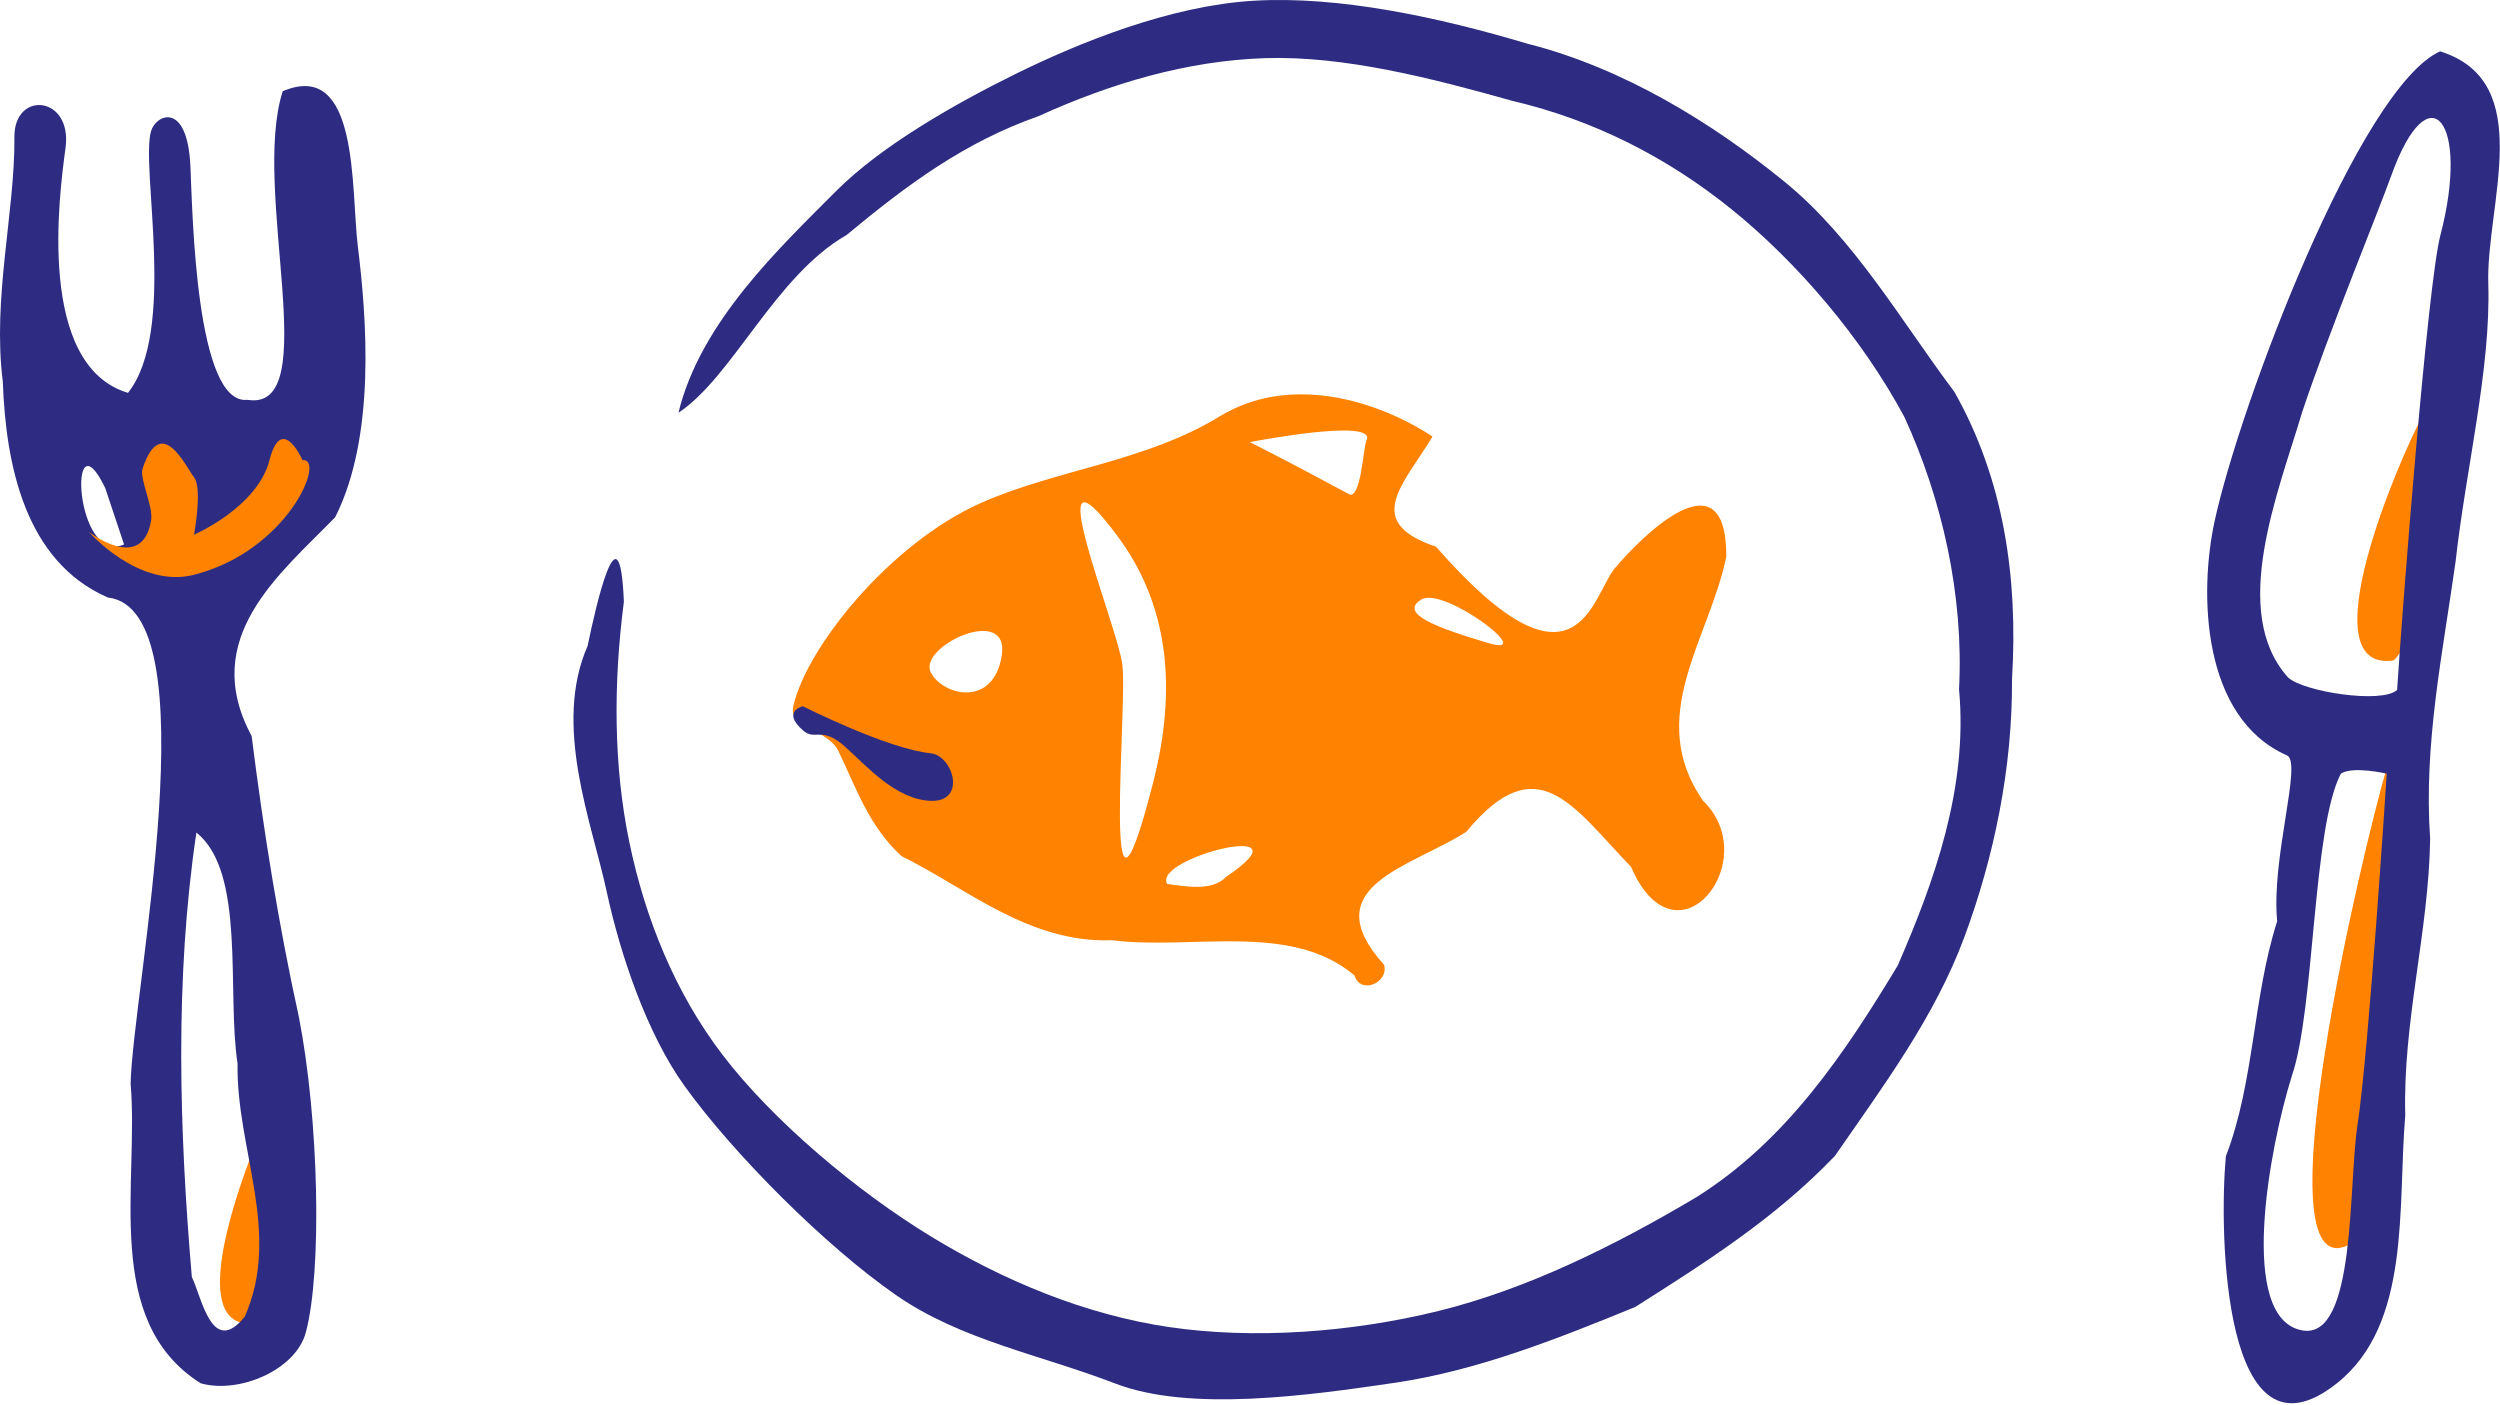
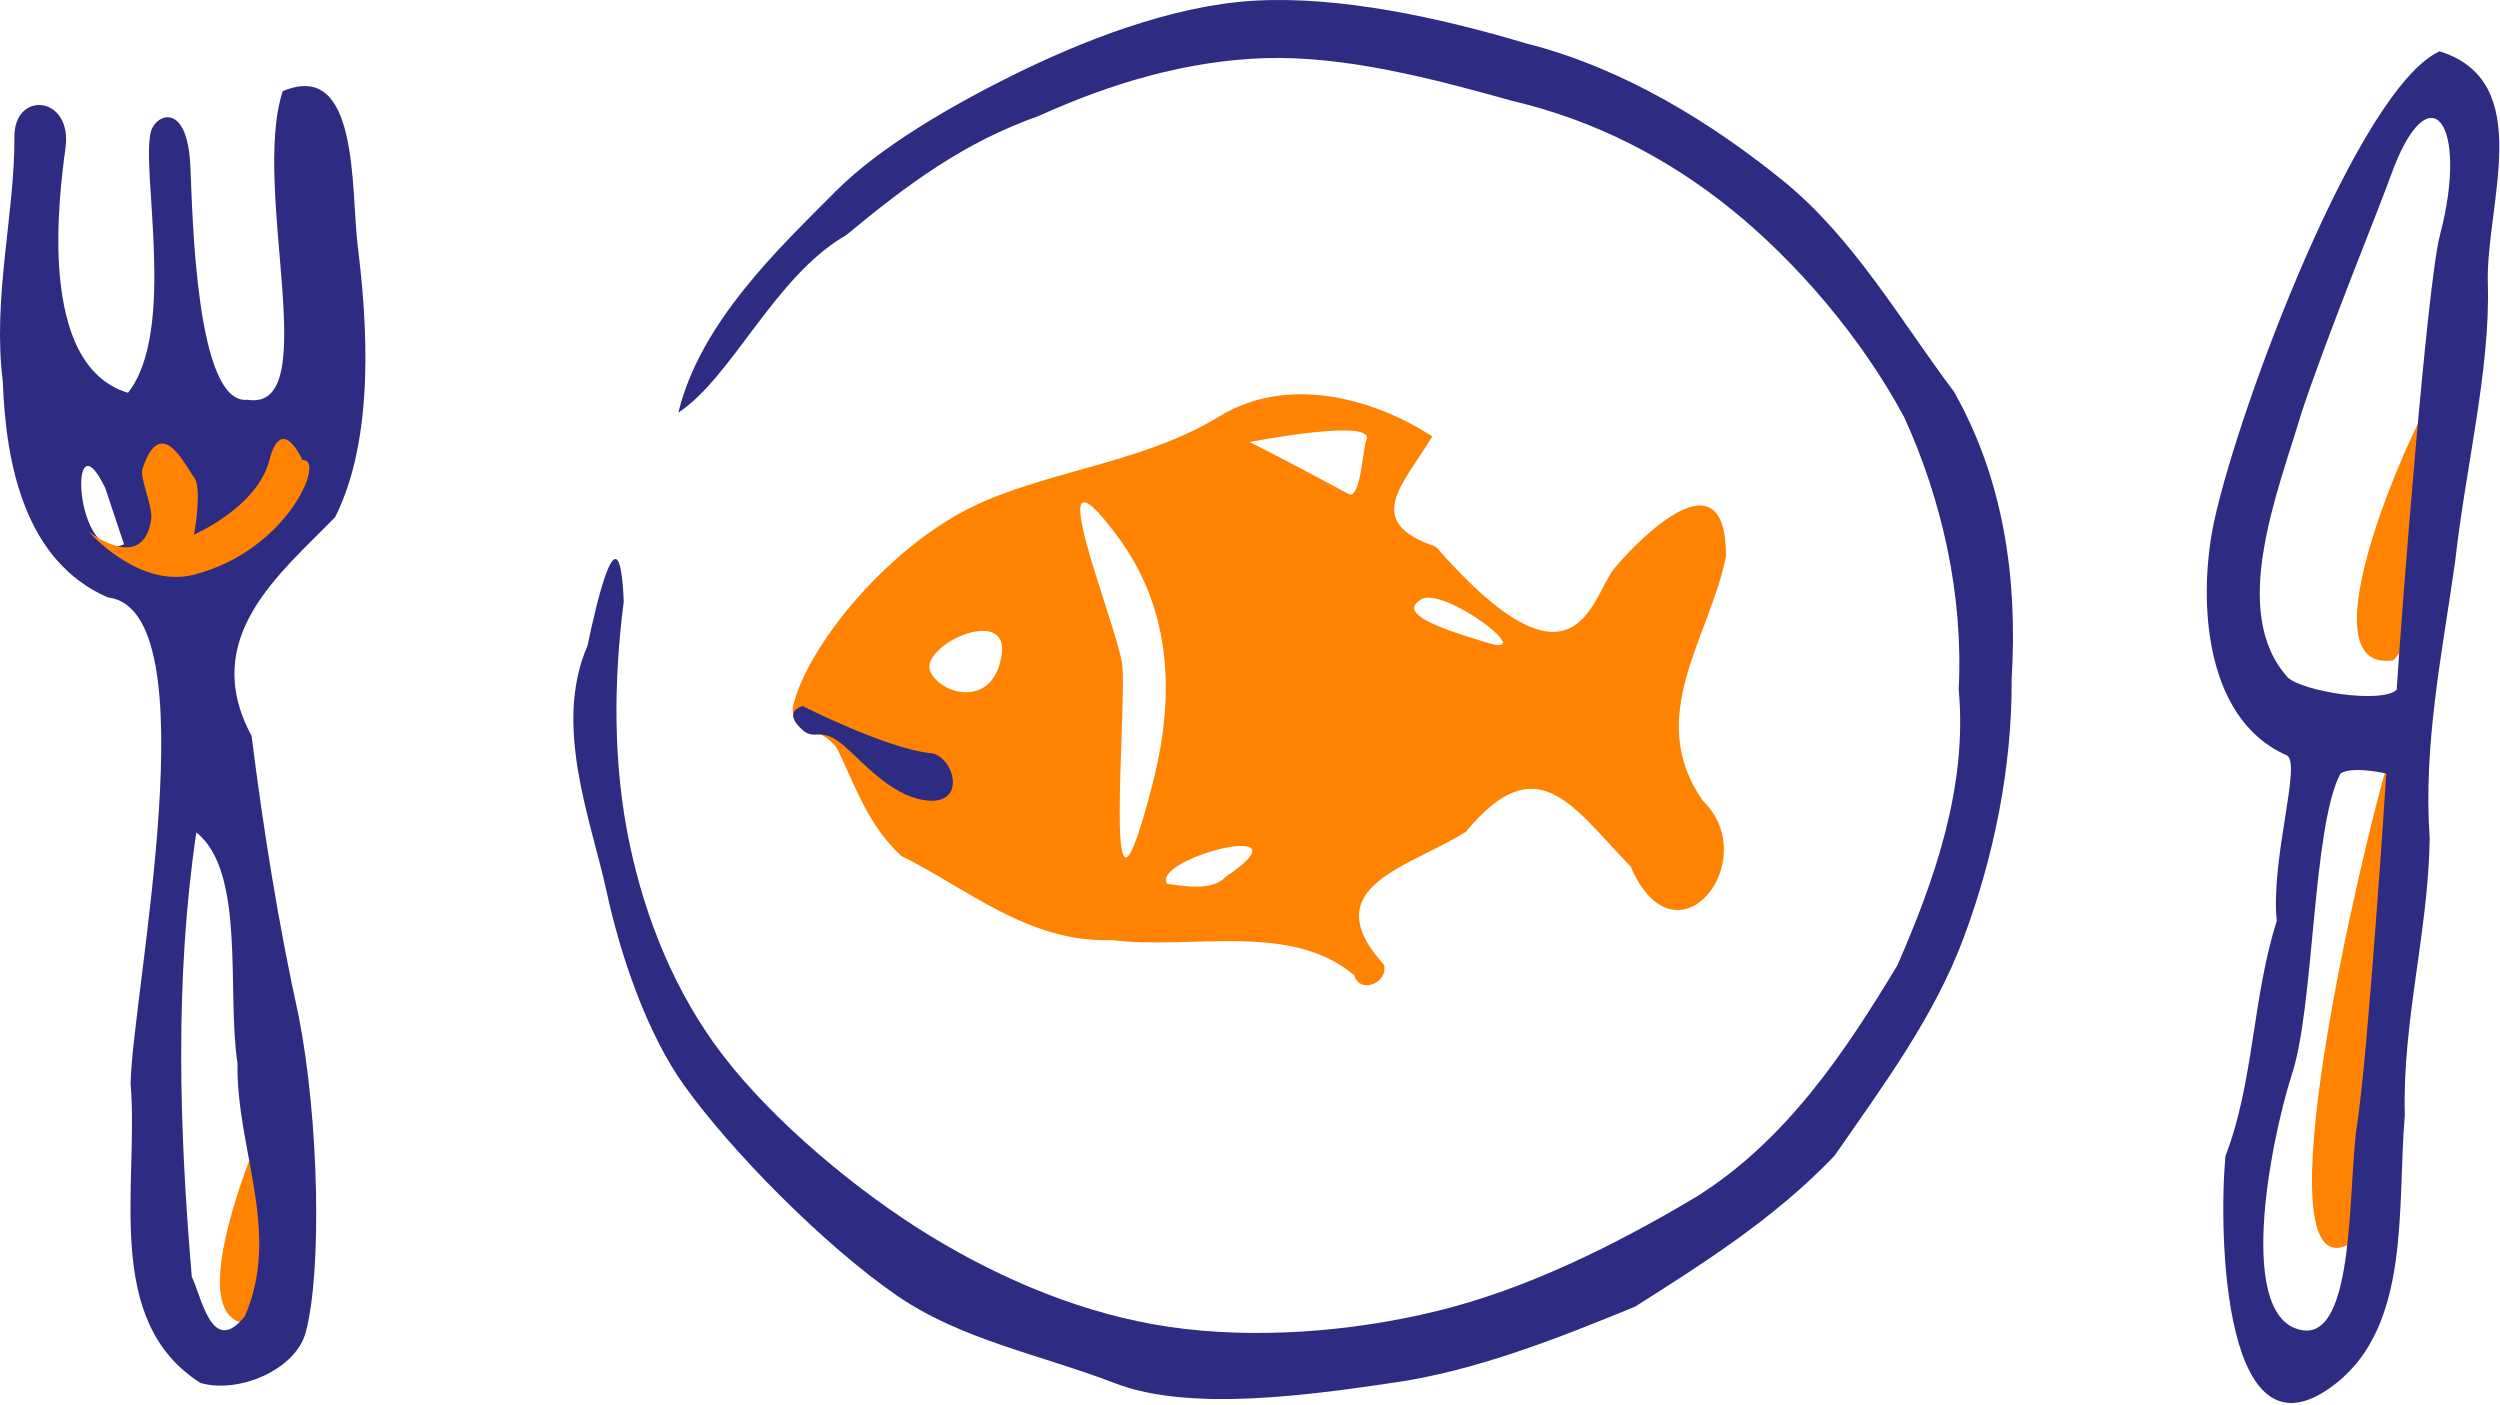
- <svg xmlns="http://www.w3.org/2000/svg" width="100%" height="100%" viewBox="0 0 872 490" version="1.1" xml:space="preserve" style="fill-rule:evenodd;clip-rule:evenodd;stroke-linejoin:round;stroke-miterlimit:2;">
+ <svg xmlns="http://www.w3.org/2000/svg" width="100%" height="100%" viewBox="0 0 3634 2042" version="1.1" xml:space="preserve" style="fill-rule:evenodd;clip-rule:evenodd;stroke-linejoin:round;stroke-miterlimit:2;">
  <g>
-     <path d="M834.886,230.36c-30.199,4.375 2.091,-70.835 10.57,-86.22c7.175,14.193 1.165,75.867 -10.57,86.22Z" style="fill:#ff8200;fill-rule:nonzero;" />
-     <path d="M89.373,461.49c-30.199,4.375 2.091,-70.835 10.57,-86.22c7.175,14.193 1.165,75.867 -10.57,86.22Z" style="fill:#ff8200;fill-rule:nonzero;" />
-     <path d="M818.842,434.428c-30.721,14.035 4.826,-136.643 13.992,-167.816c6.716,25.966 -1.724,145.718 -13.992,167.816Z" style="fill:#ff8200;fill-rule:nonzero;" />
+     <path d="M3478.692,959.833c-125.829,18.229 8.713,-295.146 44.042,-359.25c29.896,59.138 4.854,316.112 -44.042,359.25Z" style="fill:#ff8200;fill-rule:nonzero;" />
+     <path d="M372.388,1922.875c-125.829,18.229 8.712,-295.146 44.042,-359.25c29.896,59.138 4.854,316.113 -44.042,359.25Z" style="fill:#ff8200;fill-rule:nonzero;" />
+     <path d="M3411.842,1810.117c-128.004,58.479 20.108,-569.346 58.3,-699.233c27.983,108.192 -7.183,607.158 -58.3,699.233Z" style="fill:#ff8200;fill-rule:nonzero;" />
    <g>
      <g>
-         <path d="M815.097,482.499c-39.557,31.385 -41.204,-52.079 -38.724,-79.172c9.986,-25.887 9.383,-55.384 17.91,-82.023c-2.186,-21.812 8.847,-55.44 3.42,-57.823c-29.663,-13.021 -30.759,-56.342 -25.236,-81.741c8.899,-40.929 50.539,-151.079 78.63,-163.836c33.934,10.604 15.974,53.535 16.82,81.145c0.908,29.62 -7.792,64.309 -11.374,96.576c-4.504,32.253 -11.224,63.89 -8.906,96.928c-0.477,32.412 -9.584,63.831 -8.684,96.513c-2.719,31.678 2.178,72.778 -23.855,93.433Zm21.017,-241.867c1.693,-26.66 10.573,-141.351 15.102,-158.631c10.386,-39.629 -3.904,-57.687 -17.175,-20.66c-4.403,12.283 -21.796,54.649 -31.029,82.351c-8.414,28.245 -25.464,69.743 -4.936,92.599c5.199,4.97 32.833,9.311 38.038,4.341Zm-13.829,151.845c3.971,-25.748 10.205,-122.626 10.205,-122.626c0,0 -11.855,-2.753 -15.99,0c-9.906,18.766 -9.099,82.19 -17.11,105.449c-7.857,25.107 -19.108,84.909 3.758,88.761c18.694,3.149 15.922,-50.74 19.137,-71.584Z" style="fill:#2d2c82;" />
-         <path d="M69.983,482.487c-34.41,-21.784 -21.446,-69.404 -24.424,-104.467c0.614,-31.649 28.332,-165.522 -7.966,-169.613c-28.912,-12.62 -35.575,-46.34 -36.613,-75.298c-3.696,-29.125 4.263,-59.149 4.046,-85.329c-0.136,-16.319 20.301,-14.439 17.831,3.809c-2.184,16.128 -10.238,75.827 21.784,85.445c17.142,-21.624 4.386,-78.057 8.017,-91.211c1.636,-5.929 12.743,-10.778 13.767,12.286c0.736,16.569 1.911,83.362 19.914,81.352c26.998,4.393 1.147,-73.248 12.28,-107.642c26.776,-11.374 23.745,34.19 26.191,54.065c3.048,24.767 6.41,66.161 -7.902,94.534c-19.322,19.873 -47.58,42.093 -29.13,76.319c4.184,33.278 9.435,66.013 16.458,97.919c7.036,35.954 8.136,88.821 2.427,110.126c-3.514,13.114 -23.374,21.497 -36.681,17.704Zm15.368,-23.202c12.963,-29.232 -3.001,-58.409 -2.492,-88.33c-3.827,-24.803 2.979,-66.85 -14.363,-80.543c-7.586,51.091 -5.969,103.624 -1.584,155.003c3.546,7.294 7.03,27.941 18.439,13.87Zm-48.654,-289.07c-13.084,-27.179 -10.776,27.318 6.57,19.688l-6.57,-19.688Z" style="fill:#2d2c82;" />
-         <path d="M388.964,482.562c-26.031,-10.025 -53.674,-15.106 -76.198,-30.674c-25.041,-17.306 -57.191,-49.696 -74.046,-73.165c-13.087,-18.222 -22.354,-45.717 -27.087,-67.647c-5.331,-24.697 -18.846,-57.978 -6.662,-85.823c2.806,-13.647 11.19,-50.724 12.636,-15.385c-3.718,28.831 -3.606,57.296 1.905,83.888c5.511,26.592 15.999,52.59 32.572,74.255c17.533,22.92 46.667,47.45 72.624,63.263c25.316,15.422 53.792,27.308 83.121,31.614c29.508,4.332 63.472,1.881 93.925,-5.624c30.647,-7.553 61.278,-22.615 89.955,-39.694c31.499,-19.736 51.913,-50.485 70.207,-80.773c12.877,-29.514 24.584,-62.323 21.393,-96.399c1.722,-32.78 -5.928,-66.317 -19.035,-94.908c-14.863,-27.718 -37.585,-54.16 -60.372,-72.543c-22.096,-17.826 -47.642,-31.029 -76.347,-37.755c-28.252,-7.948 -58.748,-15.792 -86.294,-14.909c-27.161,0.872 -53.714,8.746 -78.981,20.212c-25.802,9.084 -45.515,23.654 -67.034,41.502c-24.918,14.271 -39.654,49.415 -58.598,61.966c7.656,-31.631 35.302,-57.51 54.839,-77.175c15.974,-16.079 42.062,-30.785 62.386,-40.818c22.818,-11.264 54.319,-23.966 83.338,-25.709c29.806,-1.791 64.825,5.802 95.497,14.966c33.795,8.54 64.942,27.947 89.771,48.188c24.336,19.839 41.153,49.296 59.207,73.26c17.147,30.33 22.289,64.635 20.102,100.257c0.201,31.103 -6.356,62.306 -16.654,90.017c-10.288,27.686 -27.953,51.464 -45.134,76.25c-20.982,21.951 -45.692,37.462 -69.599,52.659c-26.611,10.88 -54.838,22.184 -83.826,26.45c-30.239,4.45 -71.578,10.278 -97.609,0.253Z" style="fill:#2d2c82;fill-rule:nonzero;" />
-         <path d="M472.462,340.242c-22.325,-18.858 -56.744,-8.734 -84.63,-12.298c-28.883,1.096 -50.501,-18.054 -73.456,-29.37c-11.342,-10.538 -15.567,-23.376 -21.92,-36.561c-3.746,-7.774 -17.487,-8.051 -15.767,-15.665c4.638,-20.528 33.6,-56.747 65.515,-70.944c26.278,-11.69 57.426,-14.284 83.469,-30.318c23.437,-14.134 53.026,-6.455 73.989,7.162c-9.916,16.614 -24.71,29.726 1.212,38.444c49.297,56.301 54.311,17.189 62.374,7.529c8.354,-10.008 38.942,-41.319 38.89,-4.137c-5.831,28.762 -28.476,55.809 -8.155,85.179c21.572,20.832 -9.233,59.74 -25.072,23.105c-20.556,-21.365 -32.699,-42.203 -57.519,-12.195c-19.329,12.332 -53.342,19.006 -28.602,46.374c1.641,6.342 -8.356,10.445 -10.329,3.696Zm4.167,-186.574c4.027,-8.181 -40.67,0.541 -40.67,0.541c0,0 12.39,6.194 34.537,18.141c4.178,2.254 5.041,-16.463 6.133,-18.682Zm-48.929,152.141c30.84,-20.728 -26.18,-6.524 -20.562,2.537c6.313,0.804 15.781,2.658 20.562,-2.537Zm-25.52,-32.71c8.655,-33.767 5.118,-62.536 -12.355,-86.047c-29.097,-39.152 -0.448,30.095 1.612,44.436c2.036,14.18 -7.783,113.891 10.744,41.611Zm-77.471,-38.469c4.267,8.058 21.791,12.287 24.709,-5.963c2.918,-18.25 -29.531,-3.141 -24.709,5.963Zm171.03,-25.516c-7.742,4.817 4.525,9.559 23.444,15.202c17.711,5.282 -15.702,-20.019 -23.444,-15.202Z" style="fill:#ff8200;" />
+         <path d="M3396.238,2010.413c-164.821,130.771 -171.683,-216.996 -161.35,-329.883c41.608,-107.862 39.096,-230.767 74.625,-341.763c-9.108,-90.883 36.862,-231 14.25,-240.929c-123.596,-54.254 -128.163,-234.758 -105.15,-340.587c37.079,-170.538 210.579,-629.496 327.625,-682.65c141.392,44.183 66.558,223.062 70.083,338.104c3.783,123.417 -32.467,267.954 -47.392,402.4c-18.767,134.387 -46.767,266.208 -37.108,403.867c-1.987,135.05 -39.933,265.963 -36.183,402.138c-11.329,131.992 9.075,303.242 -99.396,389.304l-0.004,0Zm87.571,-1007.779c7.054,-111.083 44.054,-588.963 62.925,-660.963c43.275,-165.121 -16.267,-240.362 -71.562,-86.083c-18.346,51.179 -90.817,227.704 -129.288,343.129c-35.058,117.688 -106.1,290.596 -20.567,385.829c21.662,20.708 136.804,38.796 158.492,18.088Zm-57.621,632.688c16.546,-107.283 42.521,-510.942 42.521,-510.942c0,0 -49.396,-11.471 -66.625,0c-41.275,78.192 -37.912,342.458 -71.292,439.371c-32.738,104.612 -79.617,353.787 15.658,369.838c77.892,13.121 66.342,-211.417 79.737,-298.267Z" style="fill:#2d2c82;" />
+         <path d="M291.596,2010.363c-143.375,-90.767 -89.358,-289.183 -101.767,-435.279c2.558,-131.871 118.05,-689.675 -33.192,-706.721c-120.467,-52.583 -148.229,-193.083 -152.554,-313.742c-15.4,-121.354 17.763,-246.454 16.858,-355.537c-0.567,-67.996 84.588,-60.163 74.296,15.871c-9.1,67.2 -42.658,315.946 90.767,356.021c71.425,-90.1 18.275,-325.238 33.404,-380.046c6.817,-24.704 53.096,-44.908 57.362,51.192c3.067,69.038 7.963,347.342 82.975,338.967c112.492,18.304 4.779,-305.2 51.167,-448.508c111.567,-47.392 98.938,142.458 109.129,225.271c12.7,103.196 26.708,275.671 -32.925,393.892c-80.508,82.804 -198.25,175.388 -121.375,317.996c17.433,138.658 39.312,275.054 68.575,407.996c29.317,149.808 33.9,370.088 10.113,458.858c-14.642,54.642 -97.392,89.571 -152.837,73.767l0.004,0.004Zm64.033,-96.675c54.012,-121.8 -12.504,-243.371 -10.383,-368.042c-15.946,-103.346 12.413,-278.542 -59.846,-335.596c-31.608,212.879 -24.871,431.767 -6.6,645.846c14.775,30.392 29.292,116.421 76.829,57.792Zm-202.725,-1204.458c-54.517,-113.246 -44.9,113.825 27.375,82.033l-27.375,-82.033Z" style="fill:#2d2c82;" />
+         <path d="M1620.683,2010.675c-108.463,-41.771 -223.642,-62.942 -317.492,-127.808c-104.338,-72.108 -238.296,-207.067 -308.525,-304.854c-54.529,-75.925 -93.142,-190.487 -112.862,-281.863c-22.212,-102.904 -78.525,-241.575 -27.758,-357.596c11.692,-56.862 46.625,-211.35 52.65,-64.104c-15.492,120.129 -15.025,238.733 7.938,349.533c22.962,110.8 66.662,219.125 135.717,309.396c73.054,95.5 194.446,197.708 302.6,263.596c105.483,64.258 224.133,113.783 346.337,131.725c122.95,18.05 264.467,7.837 391.354,-23.433c127.696,-31.471 255.325,-94.229 374.812,-165.392c131.246,-82.233 216.304,-210.354 292.529,-336.554c53.654,-122.975 102.433,-259.679 89.138,-401.662c7.175,-136.583 -24.7,-276.321 -79.312,-395.45c-61.929,-115.492 -156.604,-225.667 -251.55,-302.262c-92.067,-74.275 -198.508,-129.288 -318.112,-157.313c-117.717,-33.117 -244.783,-65.8 -359.558,-62.121c-113.171,3.633 -223.808,36.442 -329.088,84.217c-107.508,37.85 -189.646,98.558 -279.308,172.925c-103.825,59.462 -165.225,205.896 -244.158,258.192c31.9,-131.796 147.092,-239.625 228.496,-321.562c66.558,-66.996 175.258,-128.271 259.942,-170.075c95.075,-46.933 226.329,-99.858 347.242,-107.121c124.192,-7.463 270.104,24.175 397.904,62.358c140.812,35.583 270.592,116.446 374.046,200.783c101.4,82.662 171.471,205.4 246.696,305.25c71.446,126.375 92.871,269.313 83.758,417.738c0.838,129.596 -26.483,259.608 -69.392,375.071c-42.867,115.358 -116.471,214.433 -188.058,317.708c-87.425,91.463 -190.383,156.092 -289.996,219.412c-110.879,45.333 -228.492,92.433 -349.275,110.208c-125.996,18.542 -298.242,42.825 -406.704,1.054l-0.008,0.004Z" style="fill:#2d2c82;fill-rule:nonzero;" />
+         <path d="M1968.592,1417.675c-93.021,-78.575 -236.433,-36.392 -352.625,-51.242c-120.346,4.567 -210.421,-75.225 -306.067,-122.375c-47.258,-43.908 -64.863,-97.4 -91.333,-152.337c-15.608,-32.392 -72.863,-33.546 -65.696,-65.271c19.325,-85.533 140,-236.446 272.979,-295.6c109.492,-48.708 239.275,-59.517 347.787,-126.325c97.654,-58.892 220.942,-26.896 308.287,29.842c-41.317,69.225 -102.958,123.858 5.05,160.183c205.404,234.587 226.296,71.621 259.892,31.371c34.808,-41.7 162.258,-172.163 162.042,-17.238c-24.296,119.842 -118.65,232.538 -33.979,354.912c89.883,86.8 -38.471,248.917 -104.467,96.271c-85.65,-89.021 -136.246,-175.846 -239.663,-50.812c-80.537,51.383 -222.258,79.192 -119.175,193.225c6.838,26.425 -34.817,43.521 -43.038,15.4l0.004,-0.004Zm17.362,-777.392c16.779,-34.088 -169.458,2.254 -169.458,2.254c0,0 51.625,25.808 143.904,75.587c17.408,9.392 21.004,-68.596 25.554,-77.842Zm-203.871,633.921c128.5,-86.367 -109.083,-27.183 -85.675,10.571c26.304,3.35 65.754,11.075 85.675,-10.571Zm-106.333,-136.292c36.062,-140.696 21.325,-260.567 -51.479,-358.529c-121.237,-163.133 -1.867,125.396 6.717,185.15c8.483,59.083 -32.429,474.546 44.767,173.379l-0.004,0Zm-322.796,-160.288c17.779,33.575 90.796,51.196 102.954,-24.846c12.158,-76.042 -123.046,-13.087 -102.954,24.846Zm712.625,-106.317c-32.258,20.071 18.854,39.829 97.683,63.342c73.796,22.008 -65.425,-83.413 -97.683,-63.342Z" style="fill:#ff8200;" />
      </g>
-       <path d="M280.054,246.348c0,0 29.457,14.883 44.549,16.394c8.541,0.855 13.622,20.158 -4,16.036c-12.084,-2.827 -22.156,-15.926 -28.119,-20.163c-6.493,-4.615 -8.484,-0.394 -12.43,-3.873c-7.569,-6.674 0,-8.394 0,-8.394Z" style="fill:#2d2c82;" />
+       <path d="M1166.892,1026.45c0,0 122.737,62.013 185.621,68.308c35.588,3.563 56.758,83.992 -16.667,66.817c-50.35,-11.779 -92.317,-66.358 -117.163,-84.013c-27.054,-19.229 -35.35,-1.642 -51.792,-16.138c-31.538,-27.808 0,-34.975 0,-34.975Z" style="fill:#2d2c82;" />
    </g>
-     <path d="M30.976,185.483c0,0 17.31,19.949 36.709,15c32.854,-8.382 46.128,-40.849 37.826,-40c0,0 -7.288,-16.523 -11.508,0c-4.221,16.523 -26.317,26 -26.317,26c0,0 2.995,-16.167 0,-20c-2.995,-3.833 -11.477,-22.5 -17.972,-3c-1.116,3.351 3.795,13.25 3,18c-3.123,18.667 -21.737,4 -21.737,4Z" style="fill:#ff8200;" />
+     <path d="M129.067,772.846c0,0 72.125,83.121 152.954,62.5c136.892,-34.925 192.2,-170.204 157.608,-166.667c0,0 -30.367,-68.846 -47.95,0c-17.587,68.846 -109.654,108.333 -109.654,108.333c0,0 12.479,-67.362 0,-83.333c-12.479,-15.971 -47.821,-93.75 -74.883,-12.5c-4.65,13.962 15.812,55.208 12.5,75c-13.012,77.779 -90.571,16.667 -90.571,16.667l-0.004,0Z" style="fill:#ff8200;" />
  </g>
</svg>
